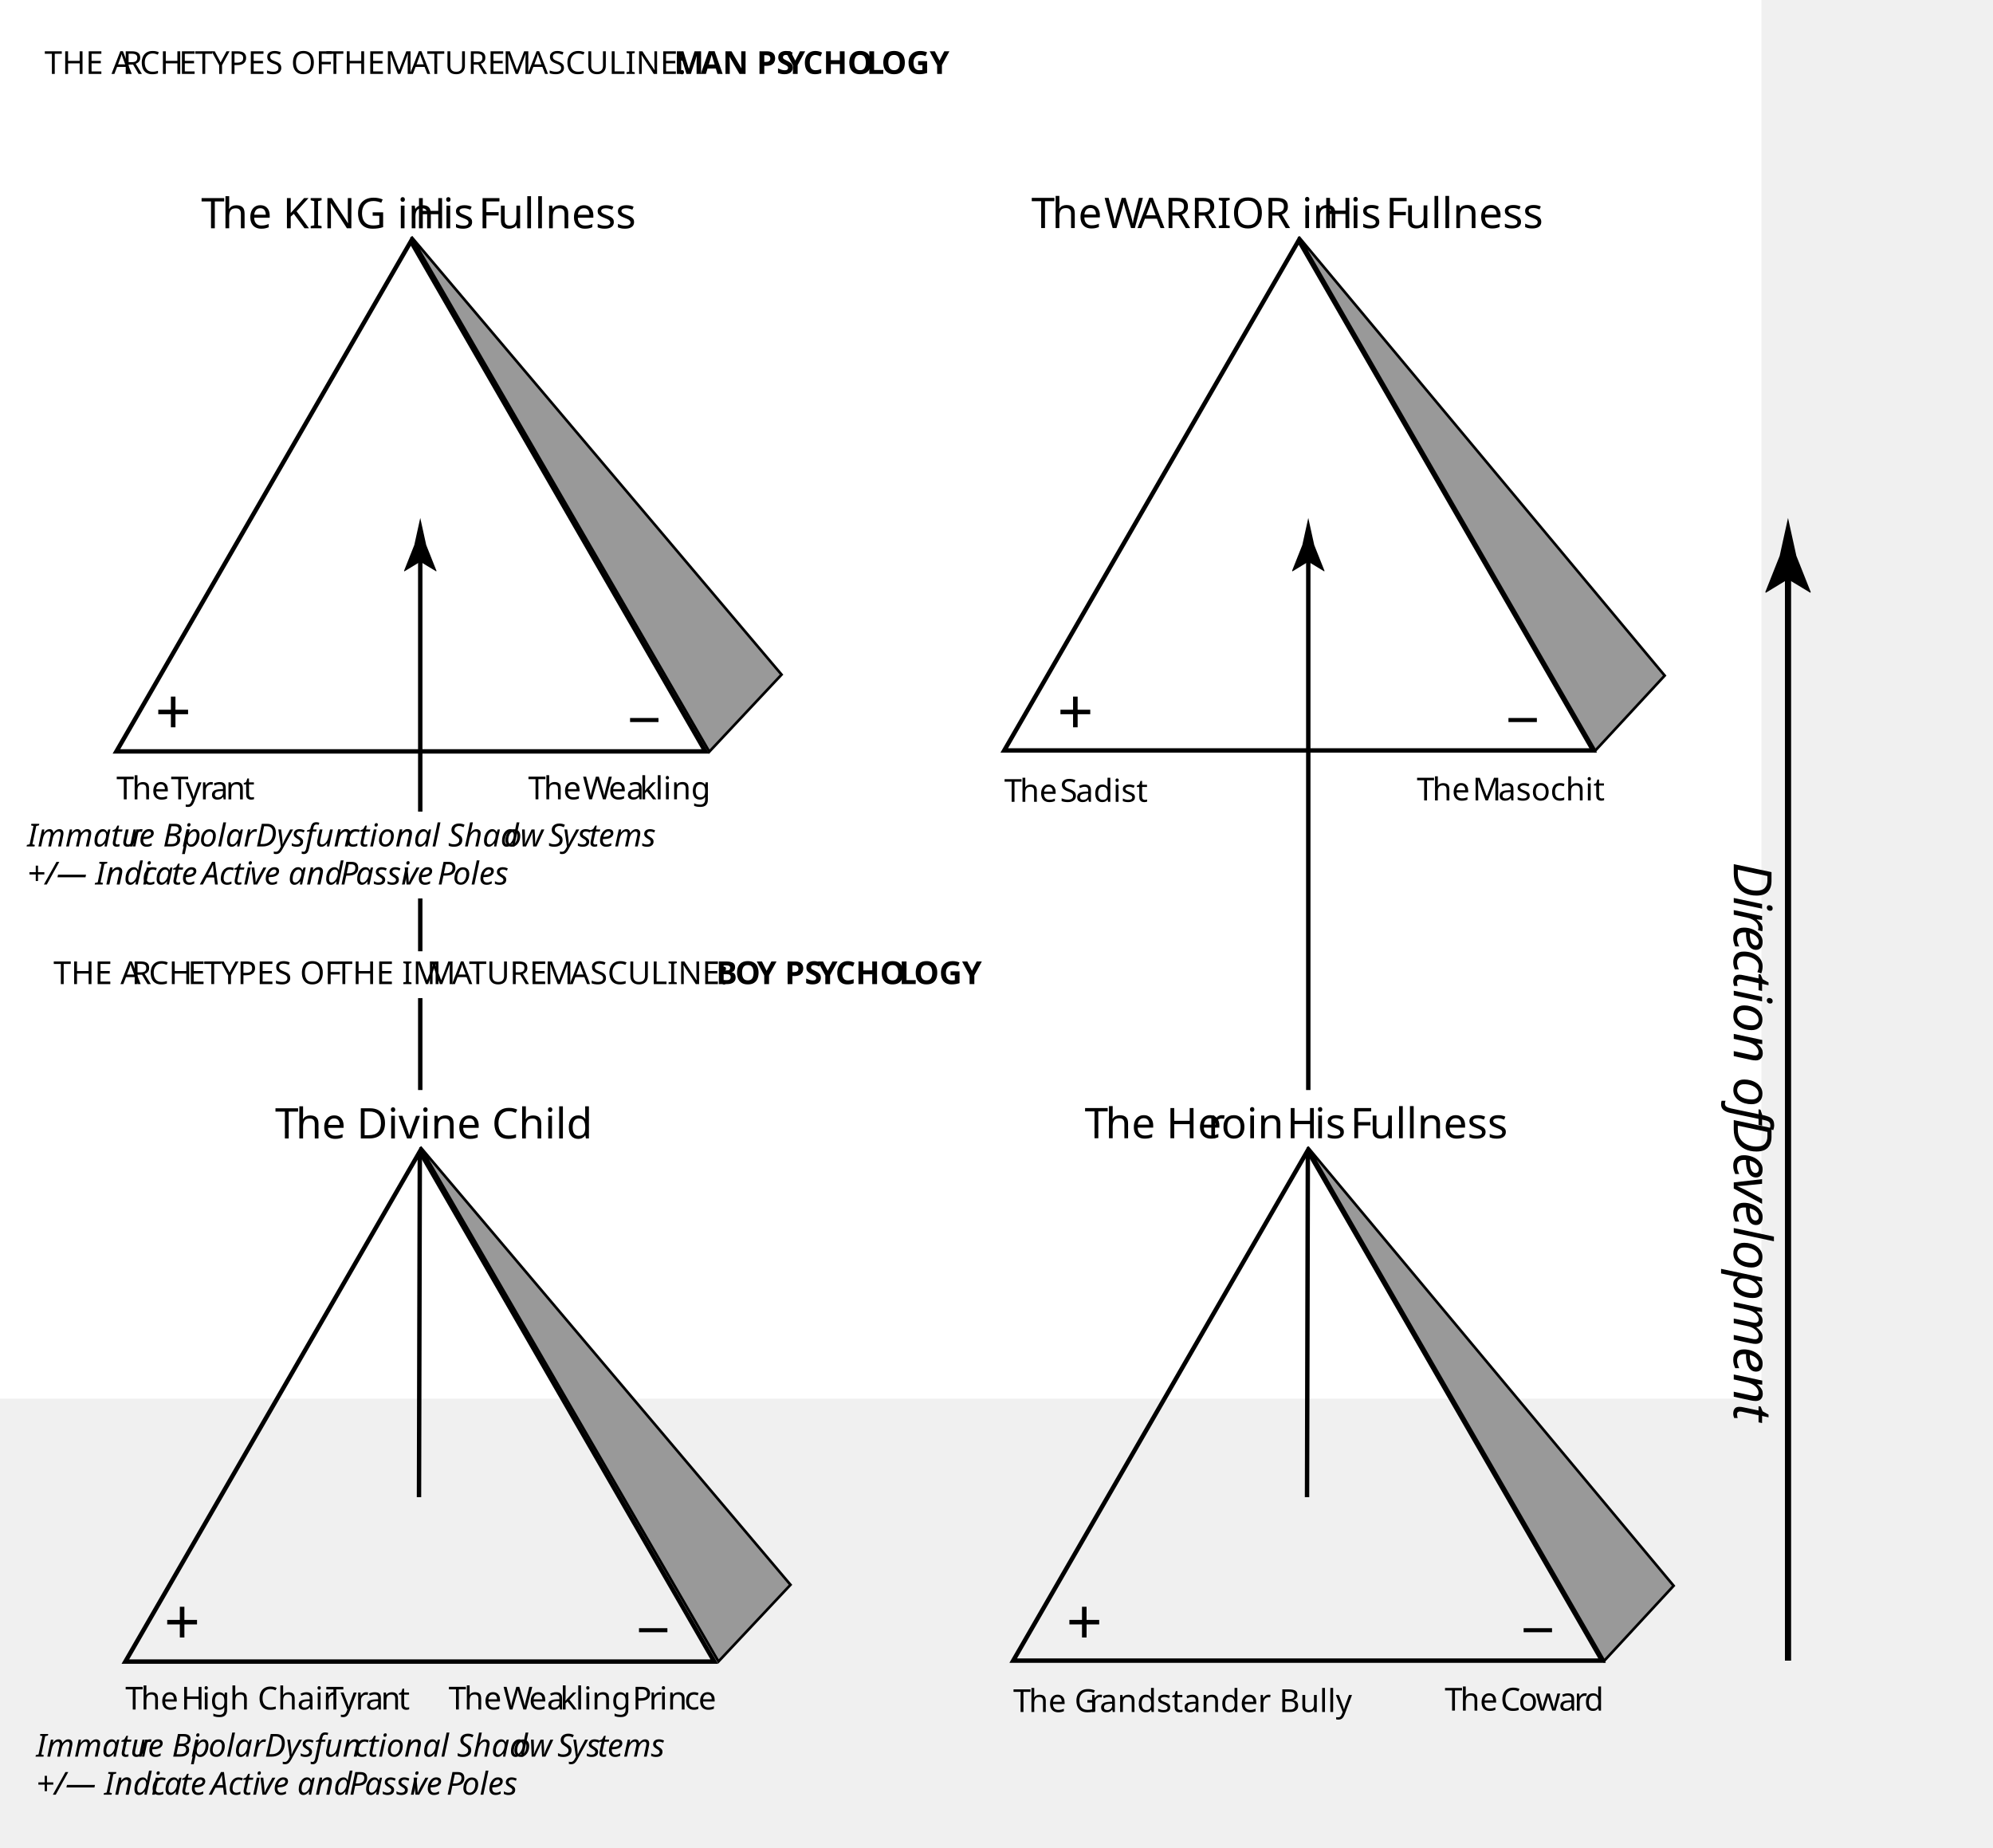
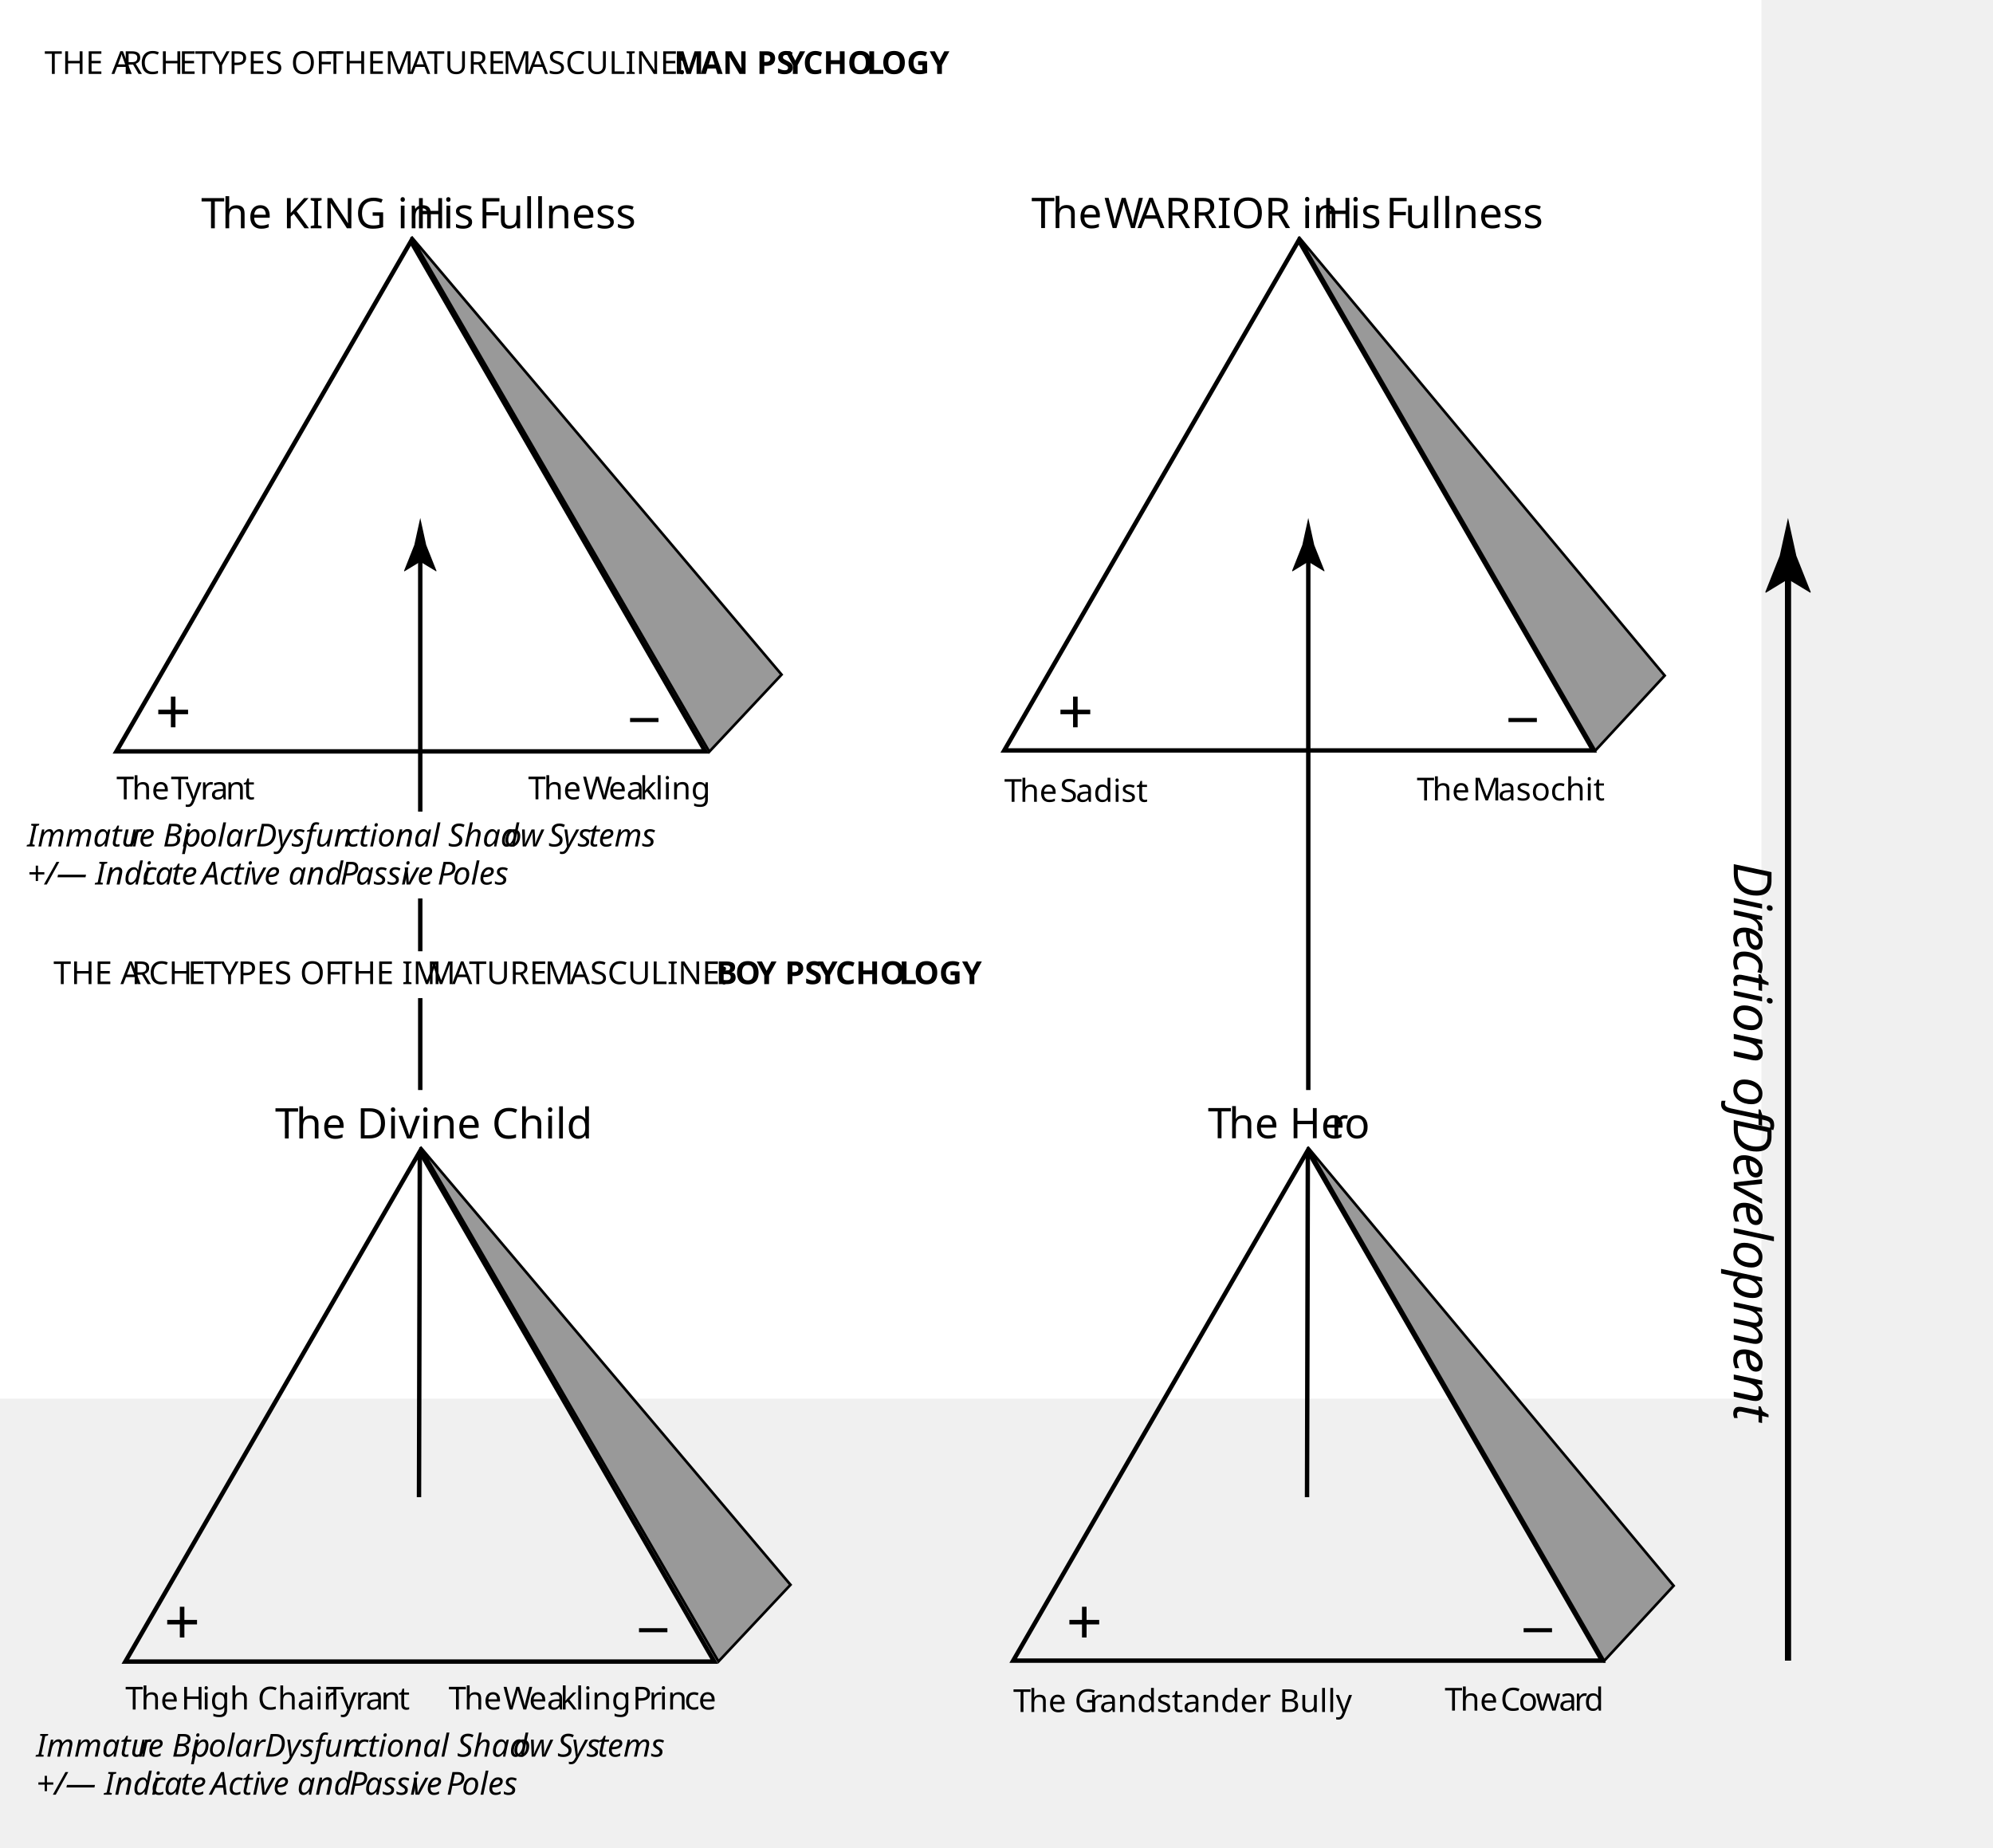
<svg xmlns="http://www.w3.org/2000/svg" viewBox="0 0 2262.91 2097.39">
  <defs>
    <style>
      .cls-1, .cls-2, .cls-3, .cls-4, .cls-5, .cls-6, .cls-7, .cls-8, .cls-9, .cls-10, .cls-11, .cls-12 {
        font-family: MyriadPro-Regular, 'Myriad Pro';
      }

      .cls-1, .cls-13 {
        letter-spacing: -.04em;
      }

      .cls-14, .cls-12 {
        letter-spacing: 0em;
      }

      .cls-15, .cls-16, .cls-5 {
        font-size: 36px;
      }

      .cls-15, .cls-17 {
        font-family: MyriadPro-It, 'Myriad Pro';
        font-style: italic;
      }

      .cls-18 {
        fill: #fff;
      }

      .cls-19, .cls-11 {
        letter-spacing: 0em;
      }

      .cls-20 {
        letter-spacing: -.04em;
      }

      .cls-21 {
        letter-spacing: 0em;
      }

      .cls-22 {
        letter-spacing: 0em;
      }

      .cls-23 {
        letter-spacing: 0em;
      }

      .cls-2 {
        letter-spacing: .02em;
      }

      .cls-24, .cls-25, .cls-10 {
        letter-spacing: 0em;
      }

      .cls-26 {
        letter-spacing: 0em;
      }

      .cls-27 {
        letter-spacing: -.04em;
      }

      .cls-28 {
        letter-spacing: -.03em;
      }

      .cls-3 {
        letter-spacing: .03em;
      }

      .cls-29 {
        letter-spacing: 0em;
      }

      .cls-30 {
        letter-spacing: -.02em;
      }

      .cls-31 {
        letter-spacing: 0em;
      }

      .cls-32 {
        letter-spacing: 0em;
      }

      .cls-33 {
        letter-spacing: 0em;
      }

      .cls-34 {
        letter-spacing: -.04em;
      }

      .cls-34, .cls-35, .cls-36, .cls-37, .cls-38, .cls-39, .cls-40, .cls-25 {
        font-family: MyriadPro-Bold, 'Myriad Pro';
        font-weight: 700;
      }

      .cls-41 {
        letter-spacing: 0em;
      }

      .cls-42 {
        letter-spacing: 0em;
      }

      .cls-43 {
        letter-spacing: 0em;
      }

      .cls-35 {
        letter-spacing: -.05em;
      }

      .cls-44 {
        letter-spacing: 0em;
      }

      .cls-45 {
        letter-spacing: 0em;
      }

      .cls-46 {
        letter-spacing: -.03em;
      }

      .cls-47 {
        letter-spacing: 0em;
      }

      .cls-48 {
        letter-spacing: -.02em;
      }

      .cls-37 {
        letter-spacing: -.04em;
      }

      .cls-49 {
        letter-spacing: 0em;
      }

      .cls-38 {
        letter-spacing: -.04em;
      }

      .cls-39 {
        letter-spacing: 0em;
      }

      .cls-4 {
        letter-spacing: -.08em;
      }

      .cls-50 {
        letter-spacing: .02em;
      }

      .cls-51 {
        letter-spacing: 0em;
      }

      .cls-52 {
        letter-spacing: -.02em;
      }

      .cls-53 {
        letter-spacing: 0em;
      }

      .cls-40 {
        letter-spacing: -.05em;
      }

      .cls-54 {
        stroke-width: 5px;
      }

      .cls-54, .cls-55 {
        fill: none;
      }

      .cls-54, .cls-55, .cls-56 {
        stroke: #000;
        stroke-miterlimit: 10;
      }

      .cls-55 {
        stroke-width: 7px;
      }

      .cls-56 {
        fill: #999;
        stroke-width: 3px;
      }

      .cls-6 {
        font-size: 48px;
      }

      .cls-57 {
        letter-spacing: -.02em;
      }

      .cls-58 {
        letter-spacing: 0em;
      }

      .cls-59 {
        letter-spacing: -.03em;
      }

      .cls-8 {
        letter-spacing: 0em;
      }

      .cls-60 {
        letter-spacing: -.06em;
      }

      .cls-61 {
        letter-spacing: -.04em;
      }

      .cls-62 {
        letter-spacing: 0em;
      }

      .cls-9 {
        font-size: 72px;
      }

      .cls-63 {
        letter-spacing: .01em;
      }

      .cls-17 {
        font-size: 60px;
      }

      .cls-64 {
        letter-spacing: -.01em;
      }

      .cls-65 {
        letter-spacing: .02em;
      }

      .cls-66 {
        letter-spacing: 0em;
      }

      .cls-67 {
        letter-spacing: 0em;
      }
    </style>
  </defs>
  <g id="Layer_1" data-name="Layer 1">
    <rect class="cls-18" y="-411.96" width="2000" height="2000" />
    <polygon class="cls-54" points="466.53 274.05 132.2 853.12 800.85 853.12 466.53 274.05" />
    <polygon class="cls-54" points="1474.6 272.97 1140.27 852.03 1808.92 852.03 1474.6 272.97" />
    <g>
      <line class="cls-54" x1="477.17" y1="921.52" x2="477.17" y2="628.81" />
      <path d="m477.17,637.78l-18.02,10.96-.41-.62,11.67-29.38c2.25-10.23,4.5-20.47,6.76-30.7,2.25,10.23,4.5,20.47,6.76,30.7l11.67,29.38-.31.62-18.12-10.96Z" />
    </g>
    <line class="cls-54" x1="477.17" y1="1020.04" x2="477.17" y2="1080.05" />
    <line class="cls-54" x1="477.17" y1="1133.22" x2="477.17" y2="1237.59" />
    <line class="cls-54" x1="476.68" y1="1307.44" x2="475.74" y2="1699.83" />
    <g>
      <line class="cls-54" x1="1485.46" y1="1237.59" x2="1485.46" y2="628.81" />
      <path d="m1485.46,637.78l-18.02,10.96-.41-.62,11.67-29.38c2.25-10.23,4.5-20.47,6.76-30.7,2.25,10.23,4.5,20.47,6.76,30.7l11.67,29.38-.31.62-18.12-10.96Z" />
    </g>
    <line class="cls-54" x1="1484.97" y1="1307.44" x2="1484.04" y2="1699.83" />
    <g>
      <line class="cls-55" x1="2030.17" y1="1885.43" x2="2030.17" y2="645.11" />
      <path d="m2030.17,657.67l-25.22,15.34-.57-.86,16.33-41.12c3.15-14.33,6.3-28.66,9.46-42.98,3.15,14.33,6.3,28.66,9.46,42.98l16.33,41.12-.43.86-25.36-15.34Z" />
    </g>
    <text class="cls-17" transform="translate(1968.56 978.68) rotate(90)">
      <tspan class="cls-23" x="0" y="0">D</tspan>
      <tspan x="39.18" y="0">i</tspan>
      <tspan class="cls-31" x="52.92" y="0">r</tspan>
      <tspan class="cls-43" x="71.64" y="0">e</tspan>
      <tspan class="cls-49" x="98.82" y="0">c</tspan>
      <tspan x="124.56" y="0">tion of </tspan>
      <tspan class="cls-63" x="290.57" y="0">D</tspan>
      <tspan class="cls-43" x="330.05" y="0">e</tspan>
      <tspan class="cls-47" x="357.23" y="0">v</tspan>
      <tspan x="384.05" y="0">elopment</tspan>
    </text>
  </g>
  <g id="Layer_2" data-name="Layer 2">
    <text class="cls-9" transform="translate(176.11 833.73)">
      <tspan x="0" y="0">+</tspan>
    </text>
    <text />
    <text class="cls-9" transform="translate(715.53 808.71)">
      <tspan x="0" y="0">_</tspan>
    </text>
    <text class="cls-9" transform="translate(1712.89 808.71)">
      <tspan x="0" y="0">_</tspan>
    </text>
    <text class="cls-9" transform="translate(1730.1 1842.11)">
      <tspan x="0" y="0">_</tspan>
    </text>
    <text class="cls-9" transform="translate(1241.5 833.73) rotate(-180) scale(1 -1)">
      <tspan x="0" y="0">+</tspan>
    </text>
    <text class="cls-6" transform="translate(228.4 259.19)">
      <tspan class="cls-66" x="0" y="0">T</tspan>
      <tspan x="23.52" y="0">he KING in </tspan>
      <tspan class="cls-29" x="242.68" y="0">H</tspan>
      <tspan x="274.46" y="0">is </tspan>
      <tspan class="cls-46" x="314.88" y="0">F</tspan>
      <tspan x="336.57" y="0">ullness</tspan>
    </text>
    <text class="cls-6" transform="translate(1171.01 258.93)">
      <tspan class="cls-66" x="0" y="0">T</tspan>
      <tspan x="23.52" y="0">he</tspan>
      <tspan class="cls-20" x="74.21" y="0"> </tspan>
      <tspan class="cls-60" x="82.66" y="0">W</tspan>
      <tspan x="120.53" y="0">ARRIOR in </tspan>
      <tspan class="cls-67" x="330.14" y="0">H</tspan>
      <tspan x="361.92" y="0">is </tspan>
      <tspan class="cls-59" x="402.33" y="0">F</tspan>
      <tspan x="424.03" y="0">ullness</tspan>
    </text>
    <text class="cls-5" transform="translate(132.2 907.55)">
      <tspan class="cls-19" x="0" y="0">T</tspan>
      <tspan x="17.64" y="0">he</tspan>
      <tspan class="cls-13" x="55.66" y="0"> </tspan>
      <tspan class="cls-61" x="61.81" y="0">T</tspan>
      <tspan x="78.26" y="0">y</tspan>
      <tspan class="cls-53" x="95.22" y="0">r</tspan>
      <tspan class="cls-24" x="106.81" y="0">a</tspan>
      <tspan class="cls-26" x="124.16" y="0">n</tspan>
      <tspan x="144" y="0">t</tspan>
    </text>
    <text class="cls-5" transform="translate(1608.65 908.76)">
      <tspan class="cls-19" x="0" y="0">T</tspan>
      <tspan x="17.64" y="0">he </tspan>
      <tspan class="cls-44" x="63.29" y="0">M</tspan>
      <tspan x="92.45" y="0">asochit</tspan>
    </text>
    <text class="cls-5" transform="translate(1140.27 910.36)">
      <tspan class="cls-19" x="0" y="0">T</tspan>
      <tspan x="17.64" y="0">he </tspan>
      <tspan class="cls-22" x="63.29" y="0">S</tspan>
      <tspan x="81.14" y="0">adist</tspan>
    </text>
    <text class="cls-5" transform="translate(599.68 907.5)">
      <tspan class="cls-19" x="0" y="0">T</tspan>
      <tspan x="17.64" y="0">he</tspan>
      <tspan class="cls-27" x="55.66" y="0"> </tspan>
      <tspan class="cls-28" x="61.99" y="0">W</tspan>
      <tspan x="91.26" y="0">ea</tspan>
      <tspan class="cls-65" x="126.65" y="0">k</tspan>
      <tspan x="144.14" y="0">ling </tspan>
    </text>
    <text class="cls-16" transform="translate(50.54 83.92)">
      <tspan class="cls-7" x="0" y="0">THE A</tspan>
      <tspan class="cls-8" x="88.74" y="0">R</tspan>
      <tspan class="cls-10" x="108.21" y="0">CH</tspan>
      <tspan class="cls-2" x="152.56" y="0">E</tspan>
      <tspan class="cls-3" x="170.85" y="0">T</tspan>
      <tspan class="cls-11" x="189.75" y="0">Y</tspan>
      <tspan class="cls-7" x="208.98" y="0">PES OF</tspan>
      <tspan class="cls-1" x="313.55" y="0"> </tspan>
      <tspan class="cls-7" x="319.71" y="0">THE </tspan>
      <tspan class="cls-12" x="386.42" y="0">M</tspan>
      <tspan class="cls-4" x="415" y="0">A</tspan>
      <tspan class="cls-7" x="434.26" y="0">TURE </tspan>
      <tspan class="cls-12" x="520.15" y="0">M</tspan>
      <tspan class="cls-7" x="548.74" y="0">ASCULINE: </tspan>
      <tspan class="cls-39" x="714.77" y="0">M</tspan>
      <tspan class="cls-25" x="745.11" y="0">AN PS</tspan>
      <tspan class="cls-35" x="841.2" y="0">Y</tspan>
      <tspan class="cls-25" x="861.21" y="0">CHO</tspan>
      <tspan class="cls-38" x="933.25" y="0">L</tspan>
      <tspan class="cls-36" x="950.28" y="0">OGY</tspan>
    </text>
    <polygon class="cls-56" points="467.01 268.81 805.36 853.45 887.41 765.93 467.01 268.81" />
    <polygon class="cls-56" points="1474.6 268.96 1811.28 852.3 1890.14 767.04 1474.6 268.96" />
    <polygon class="cls-54" points="476.68 1307.44 142.35 1886.51 811 1886.51 476.68 1307.44" />
    <polygon class="cls-54" points="1484.75 1306.36 1150.43 1885.43 1819.07 1885.43 1484.75 1306.36" />
    <text class="cls-9" transform="translate(186.26 1867.13)">
      <tspan x="0" y="0">+</tspan>
    </text>
    <text class="cls-9" transform="translate(725.68 1842.11)">
      <tspan x="0" y="0">_</tspan>
    </text>
    <text class="cls-9" transform="translate(1251.65 1867.13) rotate(-180) scale(1 -1)">
      <tspan x="0" y="0">+</tspan>
    </text>
    <text class="cls-6" transform="translate(312.3 1292.58)">
      <tspan class="cls-66" x="0" y="0">T</tspan>
      <tspan x="23.52" y="0">he Divine Child</tspan>
    </text>
-     <text class="cls-6" transform="translate(1231.56 1292.32)">
+     <text class="cls-6" transform="translate(1371.43 1292.32)">
      <tspan class="cls-66" x="0" y="0">T</tspan>
      <tspan x="23.52" y="0">he He</tspan>
      <tspan class="cls-45" x="139.73" y="0">r</tspan>
-       <tspan class="cls-58" x="154.94" y="0">oin </tspan>
-       <tspan class="cls-29" x="229.34" y="0">H</tspan>
-       <tspan x="261.12" y="0">is </tspan>
-       <tspan class="cls-59" x="301.53" y="0">F</tspan>
-       <tspan class="cls-58" x="323.23" y="0">ullness</tspan>
+       <tspan class="cls-58" x="154.94" y="0">o</tspan>
    </text>
    <text class="cls-5" transform="translate(142.35 1940.94)">
      <tspan class="cls-19" x="0" y="0">T</tspan>
      <tspan x="17.64" y="0">he </tspan>
      <tspan class="cls-21" x="63.29" y="0">H</tspan>
      <tspan x="87.12" y="0">igh Chair</tspan>
      <tspan class="cls-13" x="221.68" y="0"> </tspan>
      <tspan class="cls-61" x="227.84" y="0">T</tspan>
      <tspan x="244.29" y="0">y</tspan>
      <tspan class="cls-33" x="261.25" y="0">r</tspan>
      <tspan x="272.84" y="0">a</tspan>
      <tspan class="cls-26" x="290.19" y="0">n</tspan>
      <tspan x="310.03" y="0">t</tspan>
    </text>
    <text class="cls-5" transform="translate(1640.37 1942.16)">
      <tspan class="cls-19" x="0" y="0">T</tspan>
      <tspan x="17.64" y="0">he </tspan>
      <tspan class="cls-64" x="63.29" y="0">C</tspan>
      <tspan class="cls-19" x="83.77" y="0">o</tspan>
      <tspan class="cls-51" x="103.28" y="0">w</tspan>
      <tspan x="129.64" y="0">a</tspan>
      <tspan class="cls-14" x="146.99" y="0">r</tspan>
      <tspan x="158.4" y="0">d</tspan>
    </text>
    <text class="cls-5" transform="translate(1150.43 1943.76)">
      <tspan class="cls-19" x="0" y="0">T</tspan>
      <tspan x="17.64" y="0">he G</tspan>
      <tspan class="cls-33" x="86.54" y="0">r</tspan>
      <tspan x="98.14" y="0">andstander Bully</tspan>
    </text>
    <text class="cls-5" transform="translate(509.36 1940.89)">
      <tspan class="cls-19" x="0" y="0">T</tspan>
      <tspan x="17.64" y="0">he</tspan>
      <tspan class="cls-27" x="55.66" y="0"> </tspan>
      <tspan class="cls-28" x="61.99" y="0">W</tspan>
      <tspan x="91.26" y="0">ea</tspan>
      <tspan class="cls-65" x="126.65" y="0">k</tspan>
      <tspan x="144.14" y="0">ling </tspan>
      <tspan class="cls-57" x="208.8" y="0">P</tspan>
      <tspan class="cls-62" x="227.37" y="0">r</tspan>
      <tspan x="239.29" y="0">in</tspan>
      <tspan class="cls-32" x="267.69" y="0">c</tspan>
      <tspan class="cls-24" x="283.61" y="0">e </tspan>
    </text>
    <text class="cls-16" transform="translate(60.69 1117.31)">
      <tspan class="cls-7" x="0" y="0">THE A</tspan>
      <tspan class="cls-8" x="88.74" y="0">R</tspan>
      <tspan class="cls-10" x="108.21" y="0">CH</tspan>
      <tspan class="cls-2" x="152.56" y="0">E</tspan>
      <tspan class="cls-3" x="170.85" y="0">T</tspan>
      <tspan class="cls-11" x="189.75" y="0">Y</tspan>
      <tspan class="cls-7" x="208.98" y="0">PES OF</tspan>
      <tspan class="cls-1" x="313.55" y="0"> </tspan>
      <tspan class="cls-7" x="319.71" y="0">THE IM</tspan>
      <tspan class="cls-12" x="423.96" y="0">M</tspan>
      <tspan class="cls-4" x="452.55" y="0">A</tspan>
      <tspan class="cls-7" x="471.81" y="0">TURE </tspan>
      <tspan class="cls-12" x="557.7" y="0">M</tspan>
      <tspan class="cls-7" x="586.29" y="0">ASCULINE: </tspan>
      <tspan class="cls-36" x="752.31" y="0">B</tspan>
      <tspan class="cls-37" x="774.06" y="0">O</tspan>
      <tspan class="cls-36" x="798.54" y="0">Y PS</tspan>
      <tspan class="cls-40" x="867.87" y="0">Y</tspan>
      <tspan class="cls-36" x="887.89" y="0">CHO</tspan>
      <tspan class="cls-34" x="959.93" y="0">L</tspan>
      <tspan class="cls-36" x="976.95" y="0">OGY</tspan>
    </text>
    <text class="cls-15" transform="translate(41.06 1994.44)">
      <tspan x="0" y="0">Immatu</tspan>
      <tspan class="cls-32" x="115.56" y="0">r</tspan>
      <tspan x="126.79" y="0">e Bi</tspan>
      <tspan class="cls-22" x="176.58" y="0">p</tspan>
      <tspan x="195.58" y="0">olar </tspan>
      <tspan class="cls-50" x="259.41" y="0">D</tspan>
      <tspan class="cls-24" x="283.35" y="0">ysfun</tspan>
      <tspan class="cls-44" x="361" y="0">c</tspan>
      <tspan x="376.44" y="0">tional Shad</tspan>
      <tspan class="cls-19" x="541.25" y="0">o</tspan>
      <tspan class="cls-24" x="559.79" y="0">w </tspan>
      <tspan class="cls-41" x="591.79" y="0">S</tspan>
      <tspan class="cls-24" x="608.21" y="0">ys</tspan>
      <tspan class="cls-51" x="637.51" y="0">t</tspan>
      <tspan x="648.63" y="0">ems</tspan>
      <tspan x="0" y="43.2">+/— Indi</tspan>
      <tspan class="cls-30" x="130.5" y="43.2">c</tspan>
      <tspan x="145.19" y="43.2">a</tspan>
      <tspan class="cls-51" x="163.98" y="43.2">t</tspan>
      <tspan x="175.1" y="43.2">e </tspan>
      <tspan class="cls-14" x="197.96" y="43.2">A</tspan>
      <tspan class="cls-44" x="218.05" y="43.2">c</tspan>
      <tspan x="233.49" y="43.2">ti</tspan>
      <tspan class="cls-42" x="253" y="43.2">v</tspan>
      <tspan x="269.09" y="43.2">e and </tspan>
      <tspan class="cls-52" x="355.42" y="43.2">P</tspan>
      <tspan x="372.92" y="43.2">assi</tspan>
      <tspan class="cls-42" x="426.81" y="43.2">v</tspan>
      <tspan x="442.9" y="43.2">e </tspan>
      <tspan class="cls-48" x="465.76" y="43.2">P</tspan>
      <tspan x="483.32" y="43.2">oles</tspan>
    </text>
    <polygon class="cls-56" points="477.17 1302.2 815.76 1886.44 897.56 1799.32 477.17 1302.2" />
    <polygon class="cls-56" points="1484.75 1302.35 1821.43 1885.7 1900.29 1800.43 1484.75 1302.35" />
    <text class="cls-15" transform="translate(30.91 961.04)">
      <tspan x="0" y="0">Immatu</tspan>
      <tspan class="cls-32" x="115.56" y="0">r</tspan>
      <tspan x="126.79" y="0">e Bi</tspan>
      <tspan class="cls-22" x="176.58" y="0">p</tspan>
      <tspan x="195.58" y="0">olar </tspan>
      <tspan class="cls-50" x="259.41" y="0">D</tspan>
      <tspan class="cls-24" x="283.35" y="0">ysfun</tspan>
      <tspan class="cls-44" x="361" y="0">c</tspan>
      <tspan x="376.44" y="0">tional Shad</tspan>
      <tspan class="cls-19" x="541.25" y="0">o</tspan>
      <tspan class="cls-24" x="559.79" y="0">w </tspan>
      <tspan class="cls-41" x="591.79" y="0">S</tspan>
      <tspan class="cls-24" x="608.21" y="0">ys</tspan>
      <tspan class="cls-51" x="637.51" y="0">t</tspan>
      <tspan x="648.63" y="0">ems</tspan>
      <tspan x="0" y="43.2">+/— Indi</tspan>
      <tspan class="cls-30" x="130.5" y="43.2">c</tspan>
      <tspan x="145.19" y="43.2">a</tspan>
      <tspan class="cls-51" x="163.98" y="43.2">t</tspan>
      <tspan x="175.1" y="43.2">e </tspan>
      <tspan class="cls-14" x="197.96" y="43.2">A</tspan>
      <tspan class="cls-44" x="218.05" y="43.2">c</tspan>
      <tspan x="233.49" y="43.2">ti</tspan>
      <tspan class="cls-42" x="253" y="43.2">v</tspan>
      <tspan x="269.09" y="43.2">e and </tspan>
      <tspan class="cls-52" x="355.42" y="43.2">P</tspan>
      <tspan x="372.92" y="43.2">assi</tspan>
      <tspan class="cls-42" x="426.81" y="43.2">v</tspan>
      <tspan x="442.9" y="43.2">e </tspan>
      <tspan class="cls-48" x="465.76" y="43.2">P</tspan>
      <tspan x="483.32" y="43.2">oles</tspan>
    </text>
  </g>
</svg>
